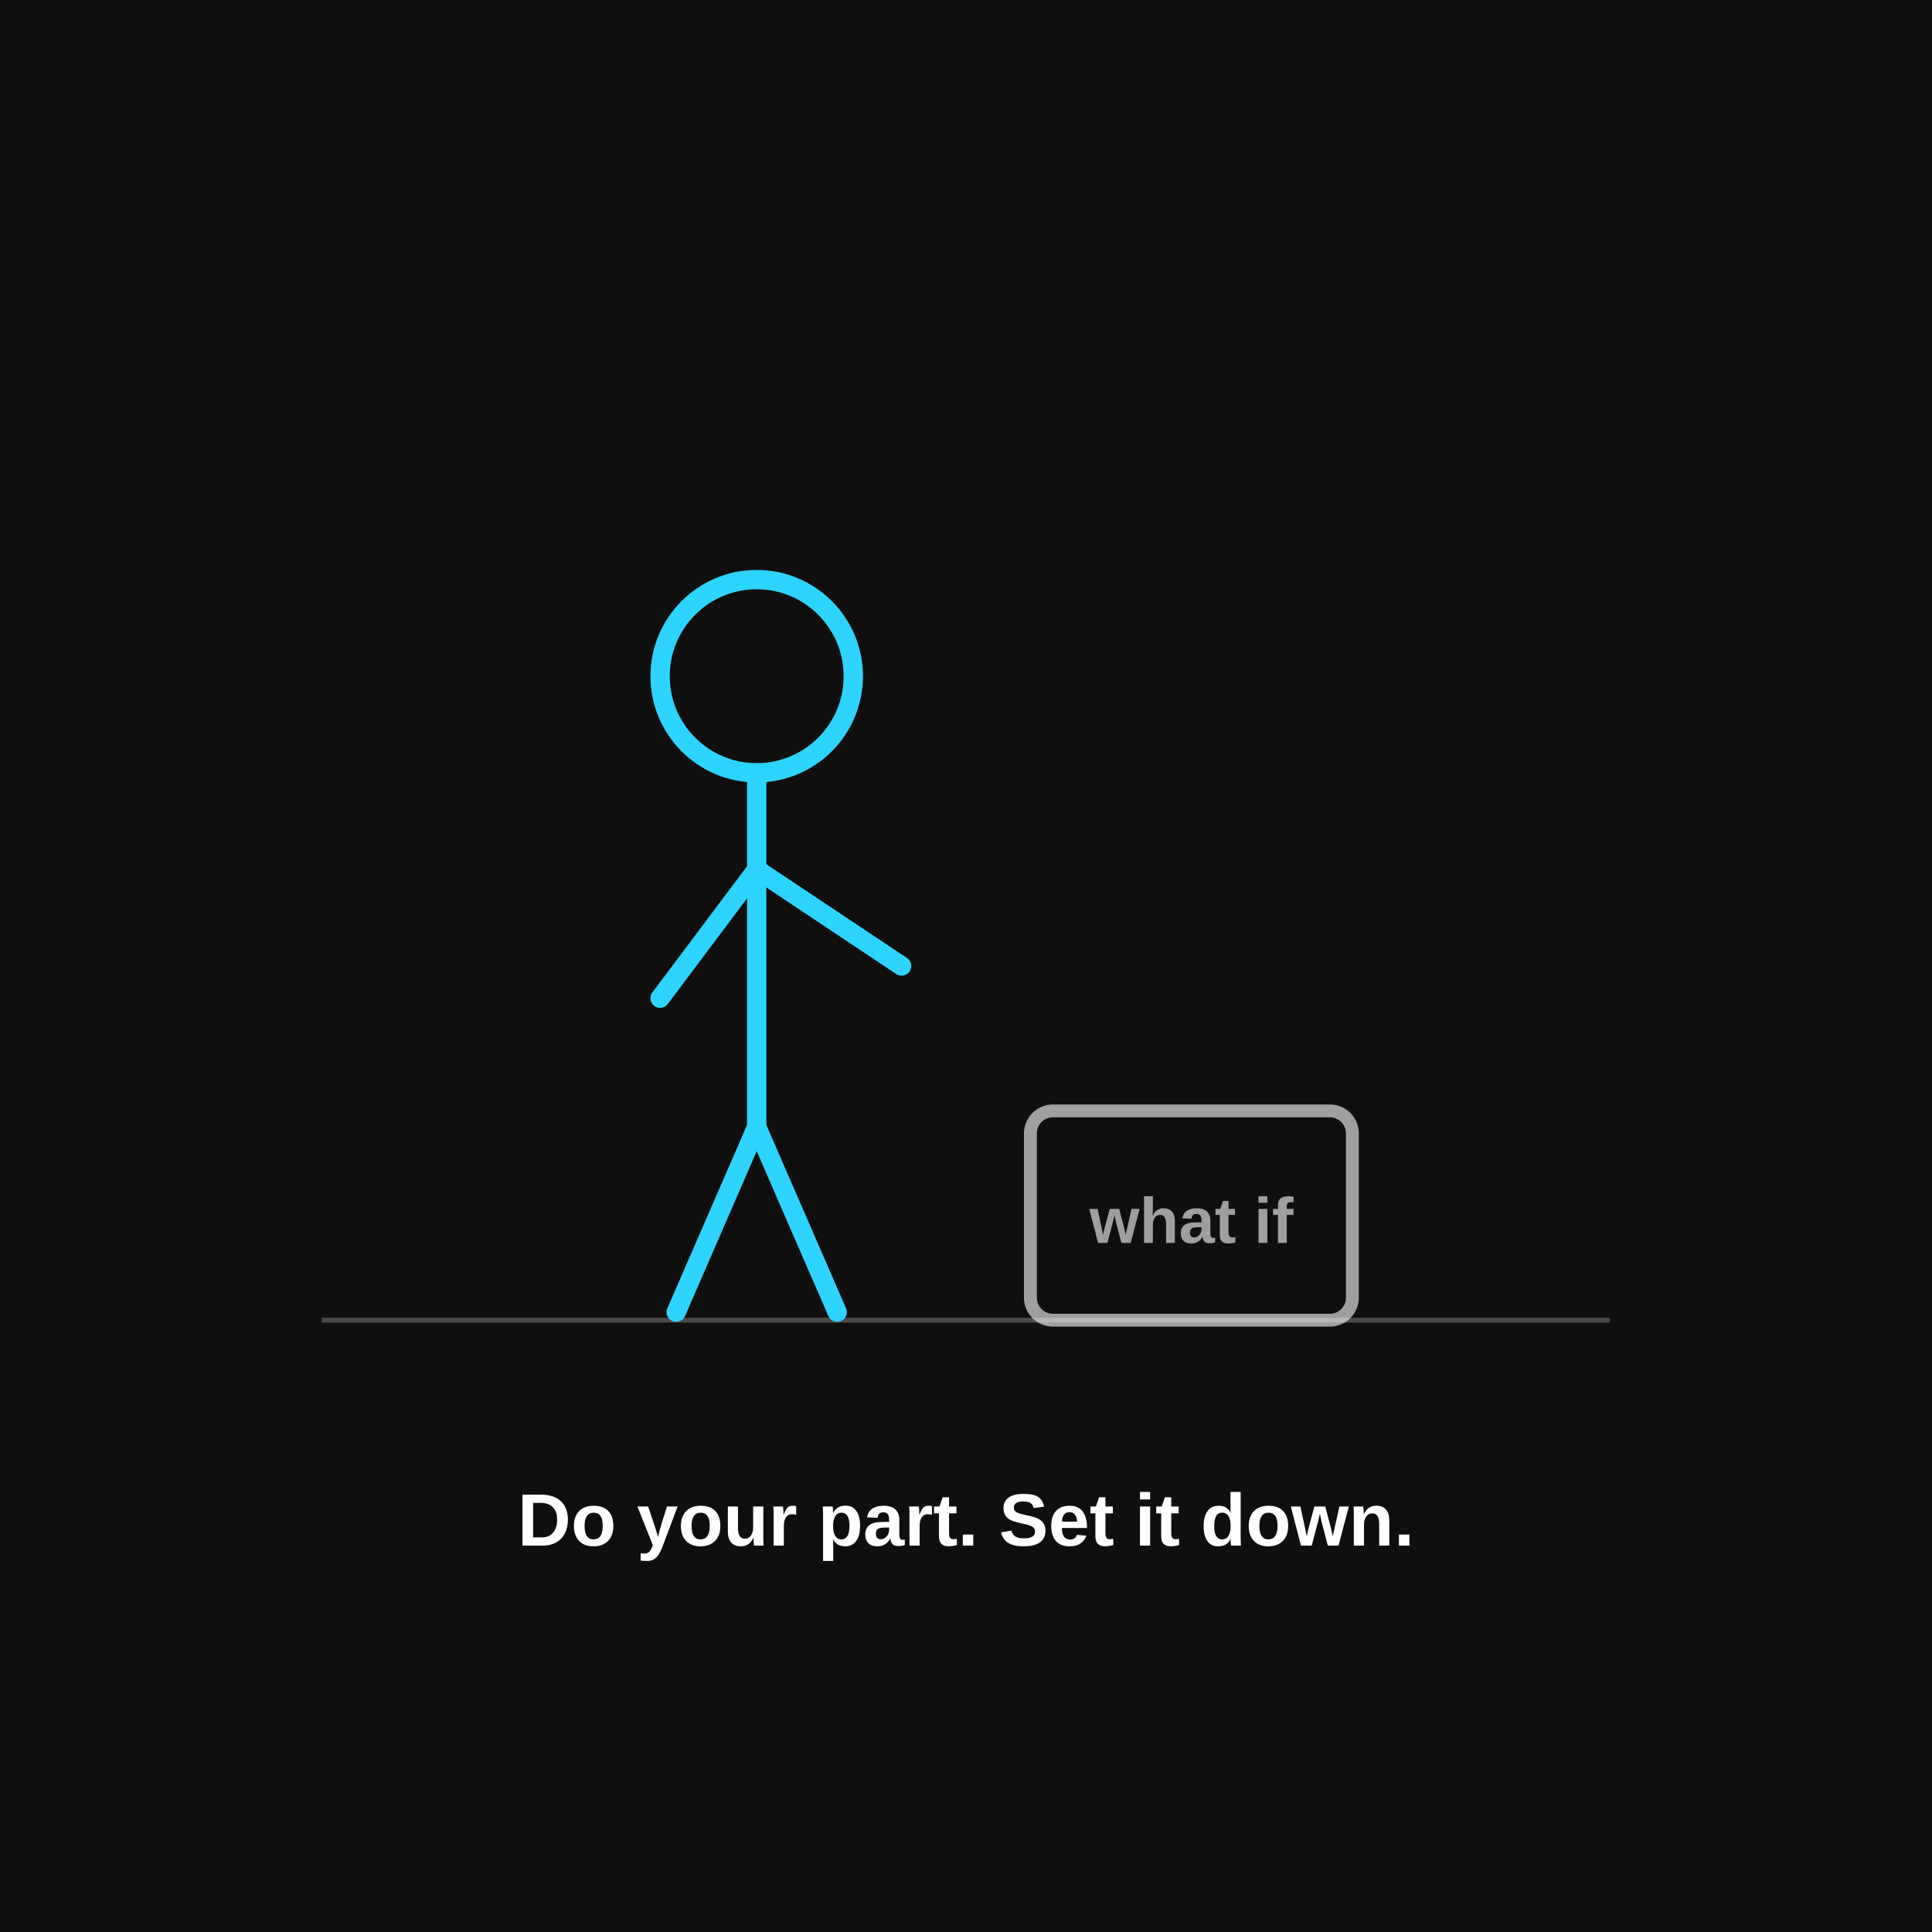
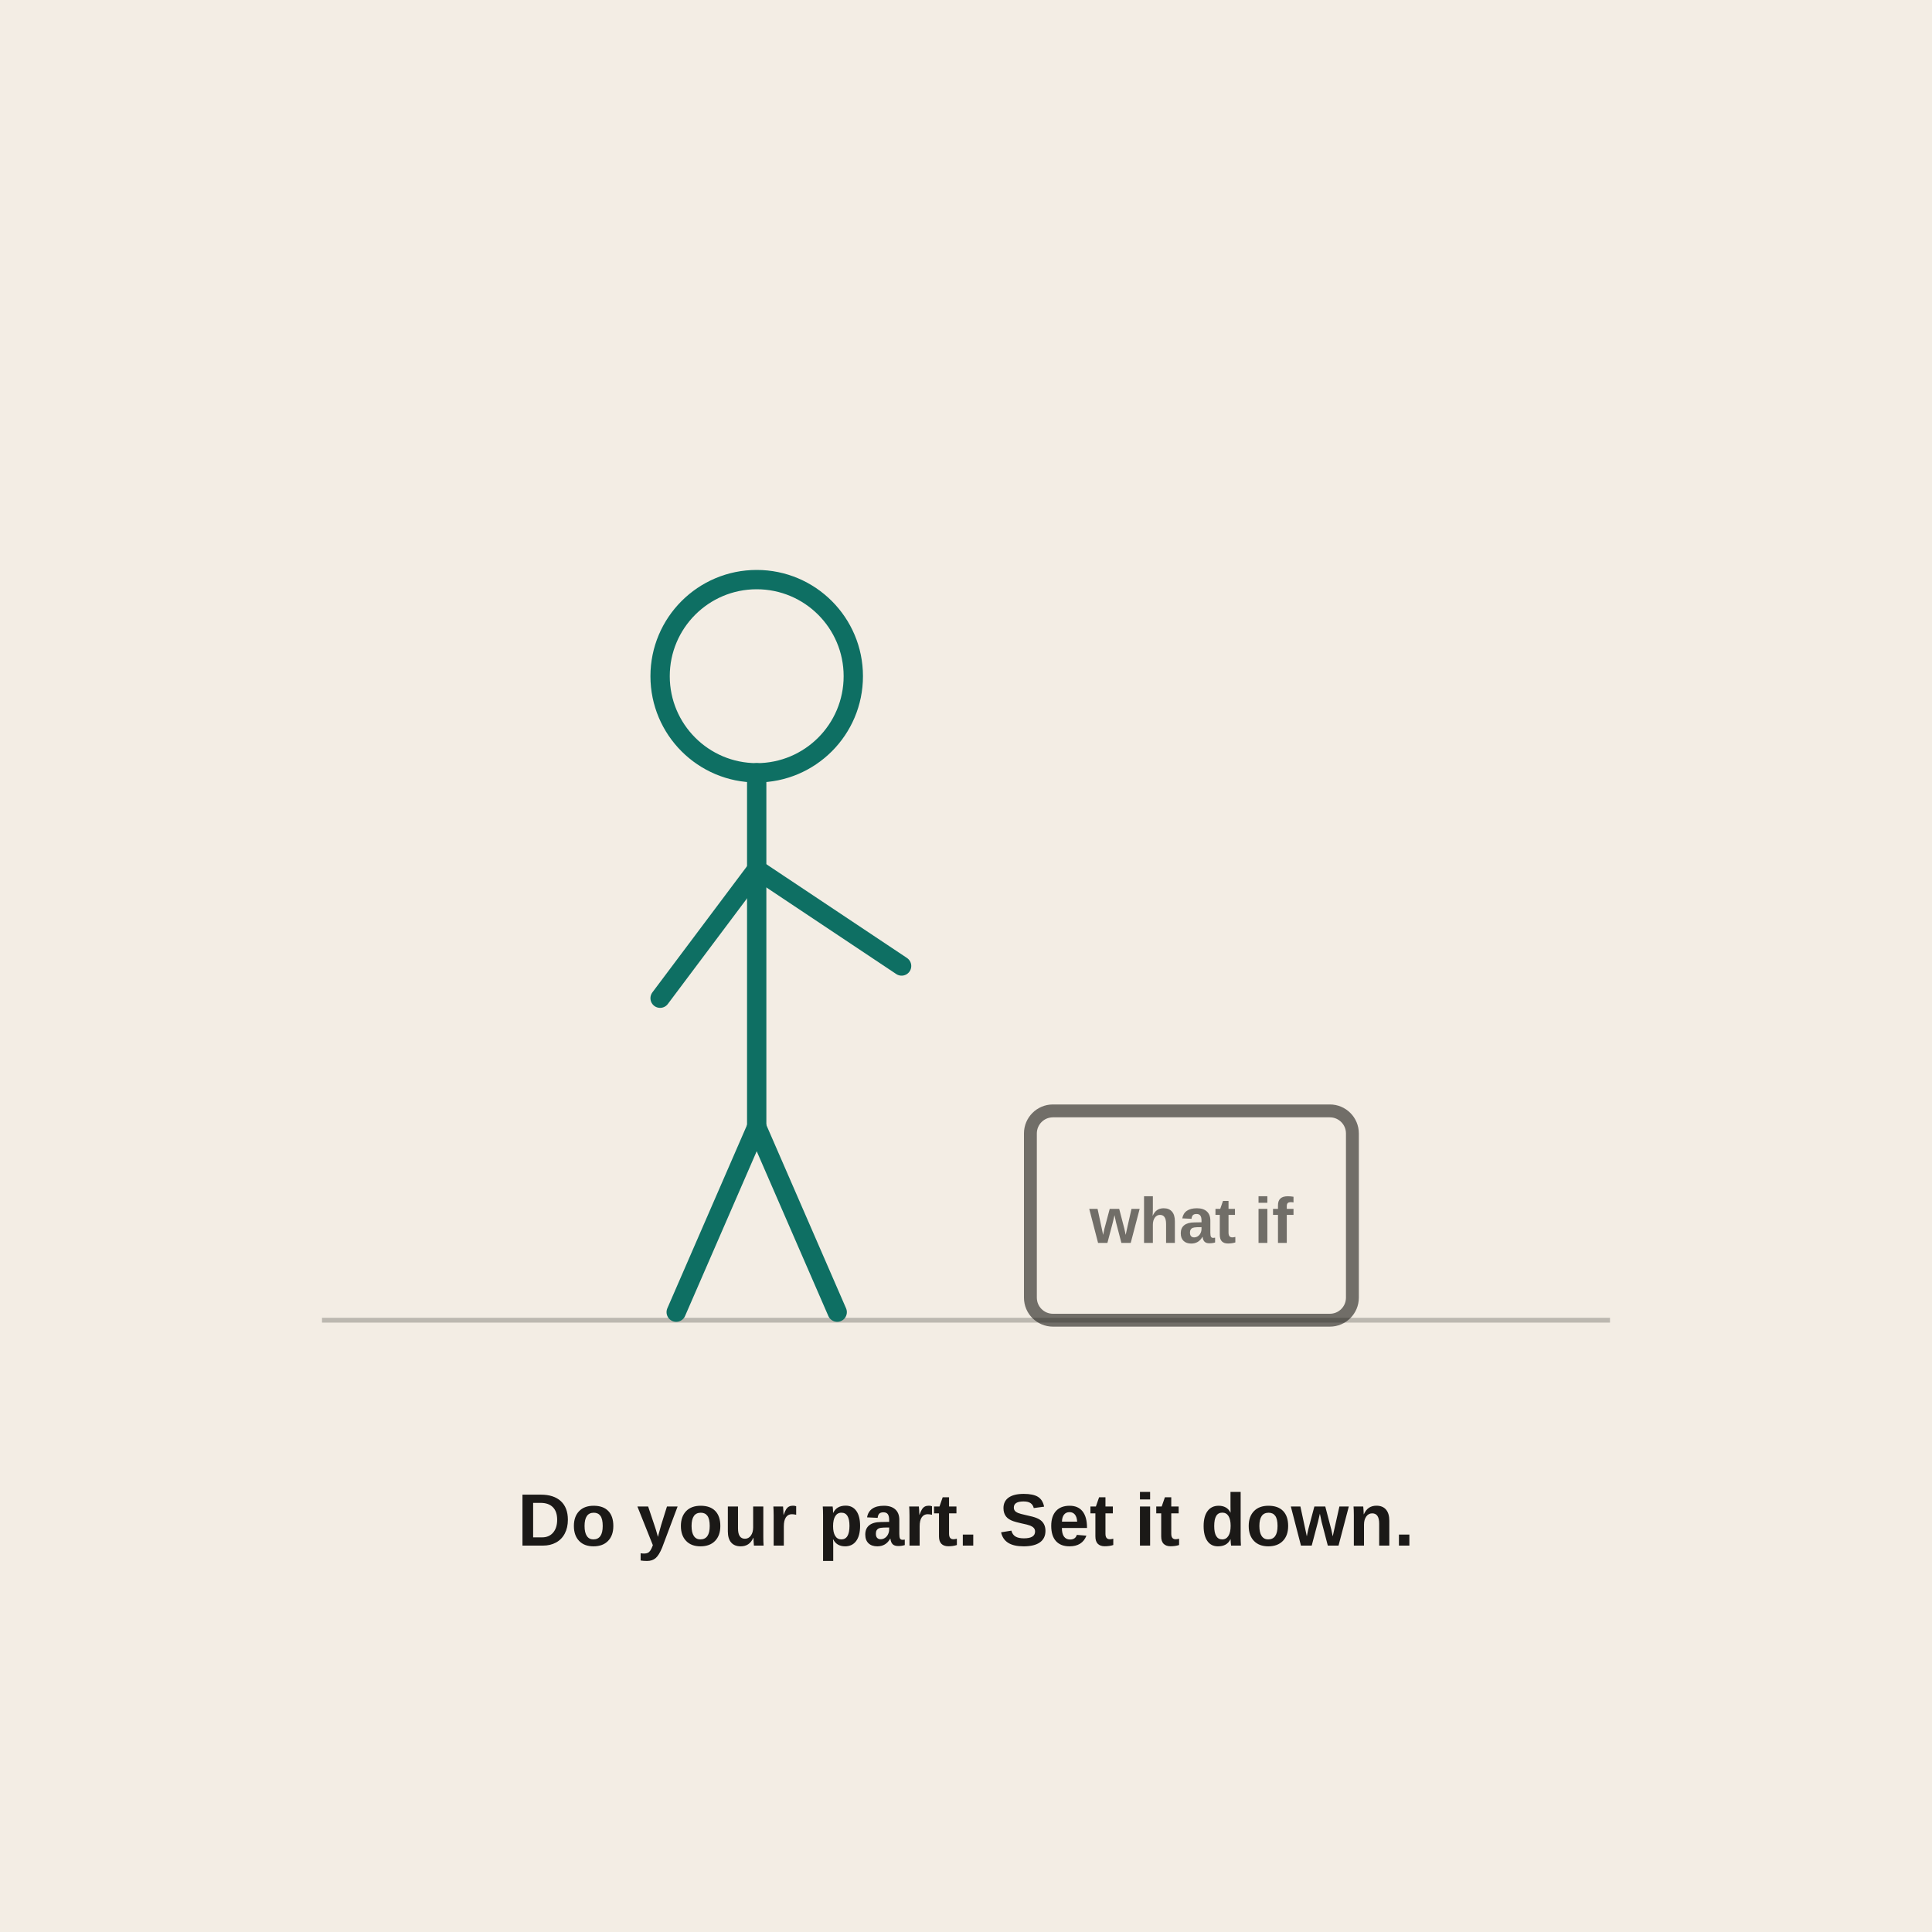
<svg xmlns="http://www.w3.org/2000/svg" viewBox="0 0 1200 1200" font-family="Manrope, 'Helvetica Neue', Arial, sans-serif">
-   <rect width="1200" height="1200" fill="#0F0F0F" />
-   <line x1="200" y1="820" x2="1000" y2="820" stroke="#FFFFFF" stroke-width="3" stroke-opacity="0.25" />
-   <circle cx="470" cy="420" r="60" fill="none" stroke="#2DD4FF" stroke-width="12" />
-   <line x1="470" y1="480" x2="470" y2="700" stroke="#2DD4FF" stroke-width="12" stroke-linecap="round" />
-   <line x1="470" y1="700" x2="420" y2="815" stroke="#2DD4FF" stroke-width="12" stroke-linecap="round" />
-   <line x1="470" y1="700" x2="520" y2="815" stroke="#2DD4FF" stroke-width="12" stroke-linecap="round" />
-   <line x1="470" y1="540" x2="410" y2="620" stroke="#2DD4FF" stroke-width="12" stroke-linecap="round" />
-   <line x1="470" y1="540" x2="560" y2="600" stroke="#2DD4FF" stroke-width="12" stroke-linecap="round" />
-   <rect x="640" y="690" width="200" height="130" rx="14" fill="none" stroke="#FFFFFF" stroke-width="8" stroke-opacity="0.6" />
-   <text x="740" y="772" text-anchor="middle" font-size="40" font-weight="800" fill="#FFFFFF" fill-opacity="0.6">what if</text>
-   <text x="600" y="960" text-anchor="middle" font-size="46" font-weight="800" fill="#FFFFFF">Do your part. Set it down.</text>
+   <style id="normaltown-theme">.f-bg{fill:#F3EDE4}.s-bg{stroke:#F3EDE4}.f-ink{fill:#1B1917}.s-ink{stroke:#1B1917}.f-ac{fill:#0E6F63}.s-ac{stroke:#0E6F63}@media (prefers-color-scheme:dark){.f-bg{fill:#141210}.s-bg{stroke:#141210}.f-ink{fill:#F7F3EC}.s-ink{stroke:#F7F3EC}.f-ac{fill:#4FC7B4}.s-ac{stroke:#4FC7B4}}</style>
+   <rect class="f-bg" width="1200" height="1200" />
+   <line class="s-ink" x1="200" y1="820" x2="1000" y2="820" stroke-width="3" stroke-opacity="0.25" />
+   <circle class="s-ac" cx="470" cy="420" r="60" fill="none" stroke-width="12" />
+   <line class="s-ac" x1="470" y1="480" x2="470" y2="700" stroke-width="12" stroke-linecap="round" />
+   <line class="s-ac" x1="470" y1="700" x2="420" y2="815" stroke-width="12" stroke-linecap="round" />
+   <line class="s-ac" x1="470" y1="700" x2="520" y2="815" stroke-width="12" stroke-linecap="round" />
+   <line class="s-ac" x1="470" y1="540" x2="410" y2="620" stroke-width="12" stroke-linecap="round" />
+   <line class="s-ac" x1="470" y1="540" x2="560" y2="600" stroke-width="12" stroke-linecap="round" />
+   <rect class="s-ink" x="640" y="690" width="200" height="130" rx="14" fill="none" stroke-width="8" stroke-opacity="0.6" />
+   <text class="f-ink" x="740" y="772" text-anchor="middle" font-size="40" font-weight="800" fill-opacity="0.6">what if</text>
+   <text class="f-ink" x="600" y="960" text-anchor="middle" font-size="46" font-weight="800">Do your part. Set it down.</text>
</svg>
